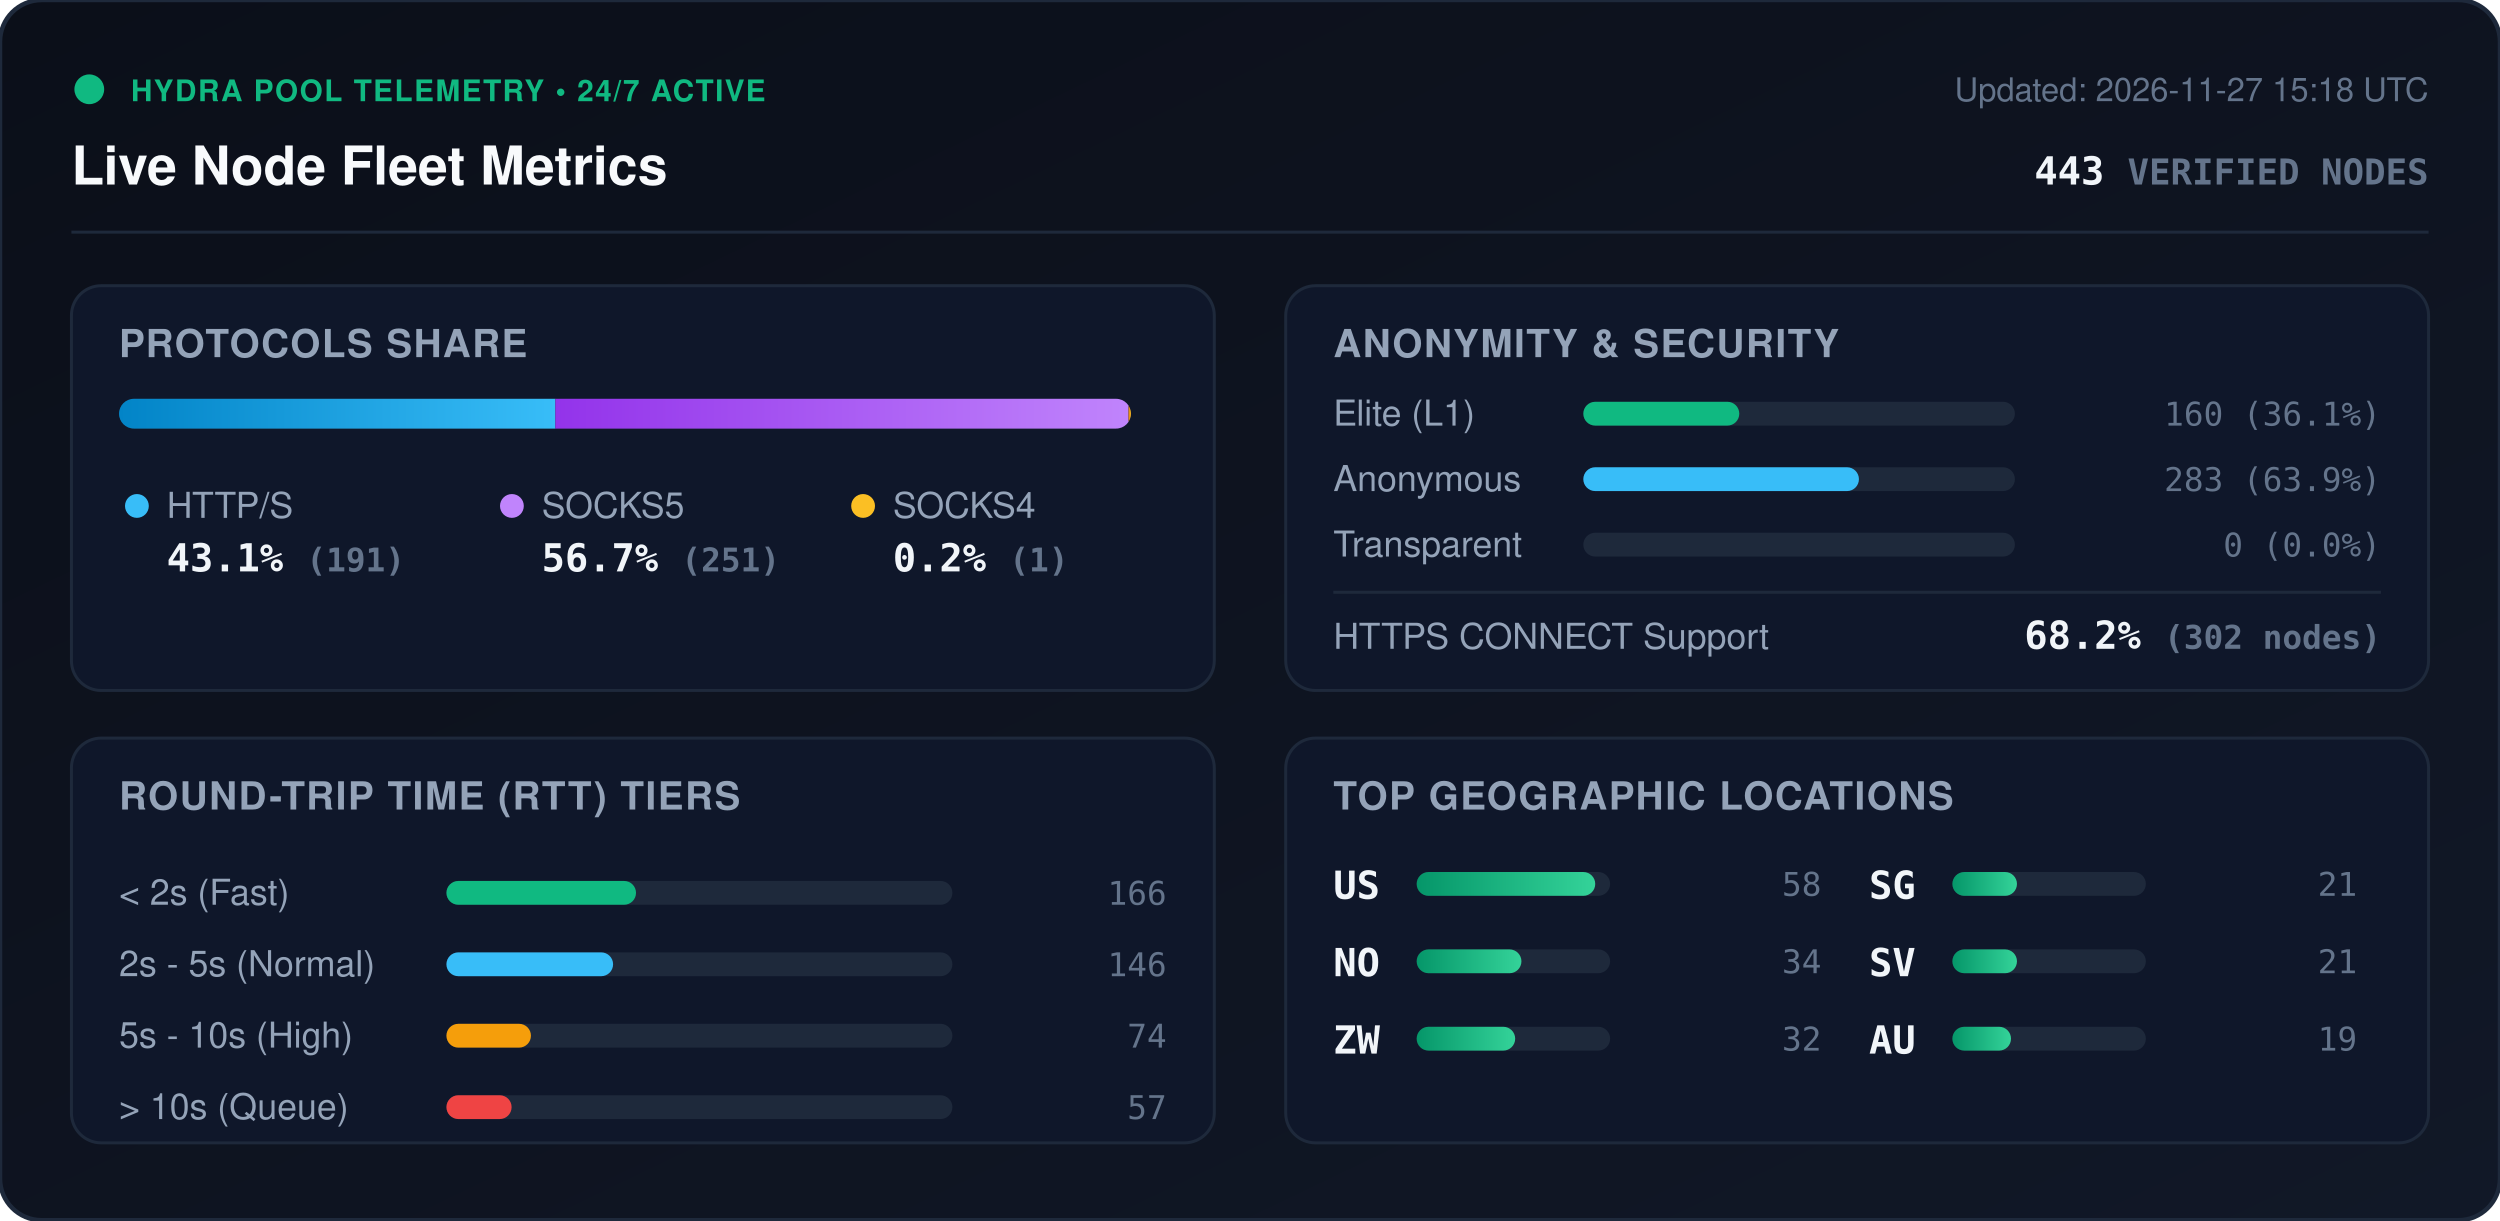
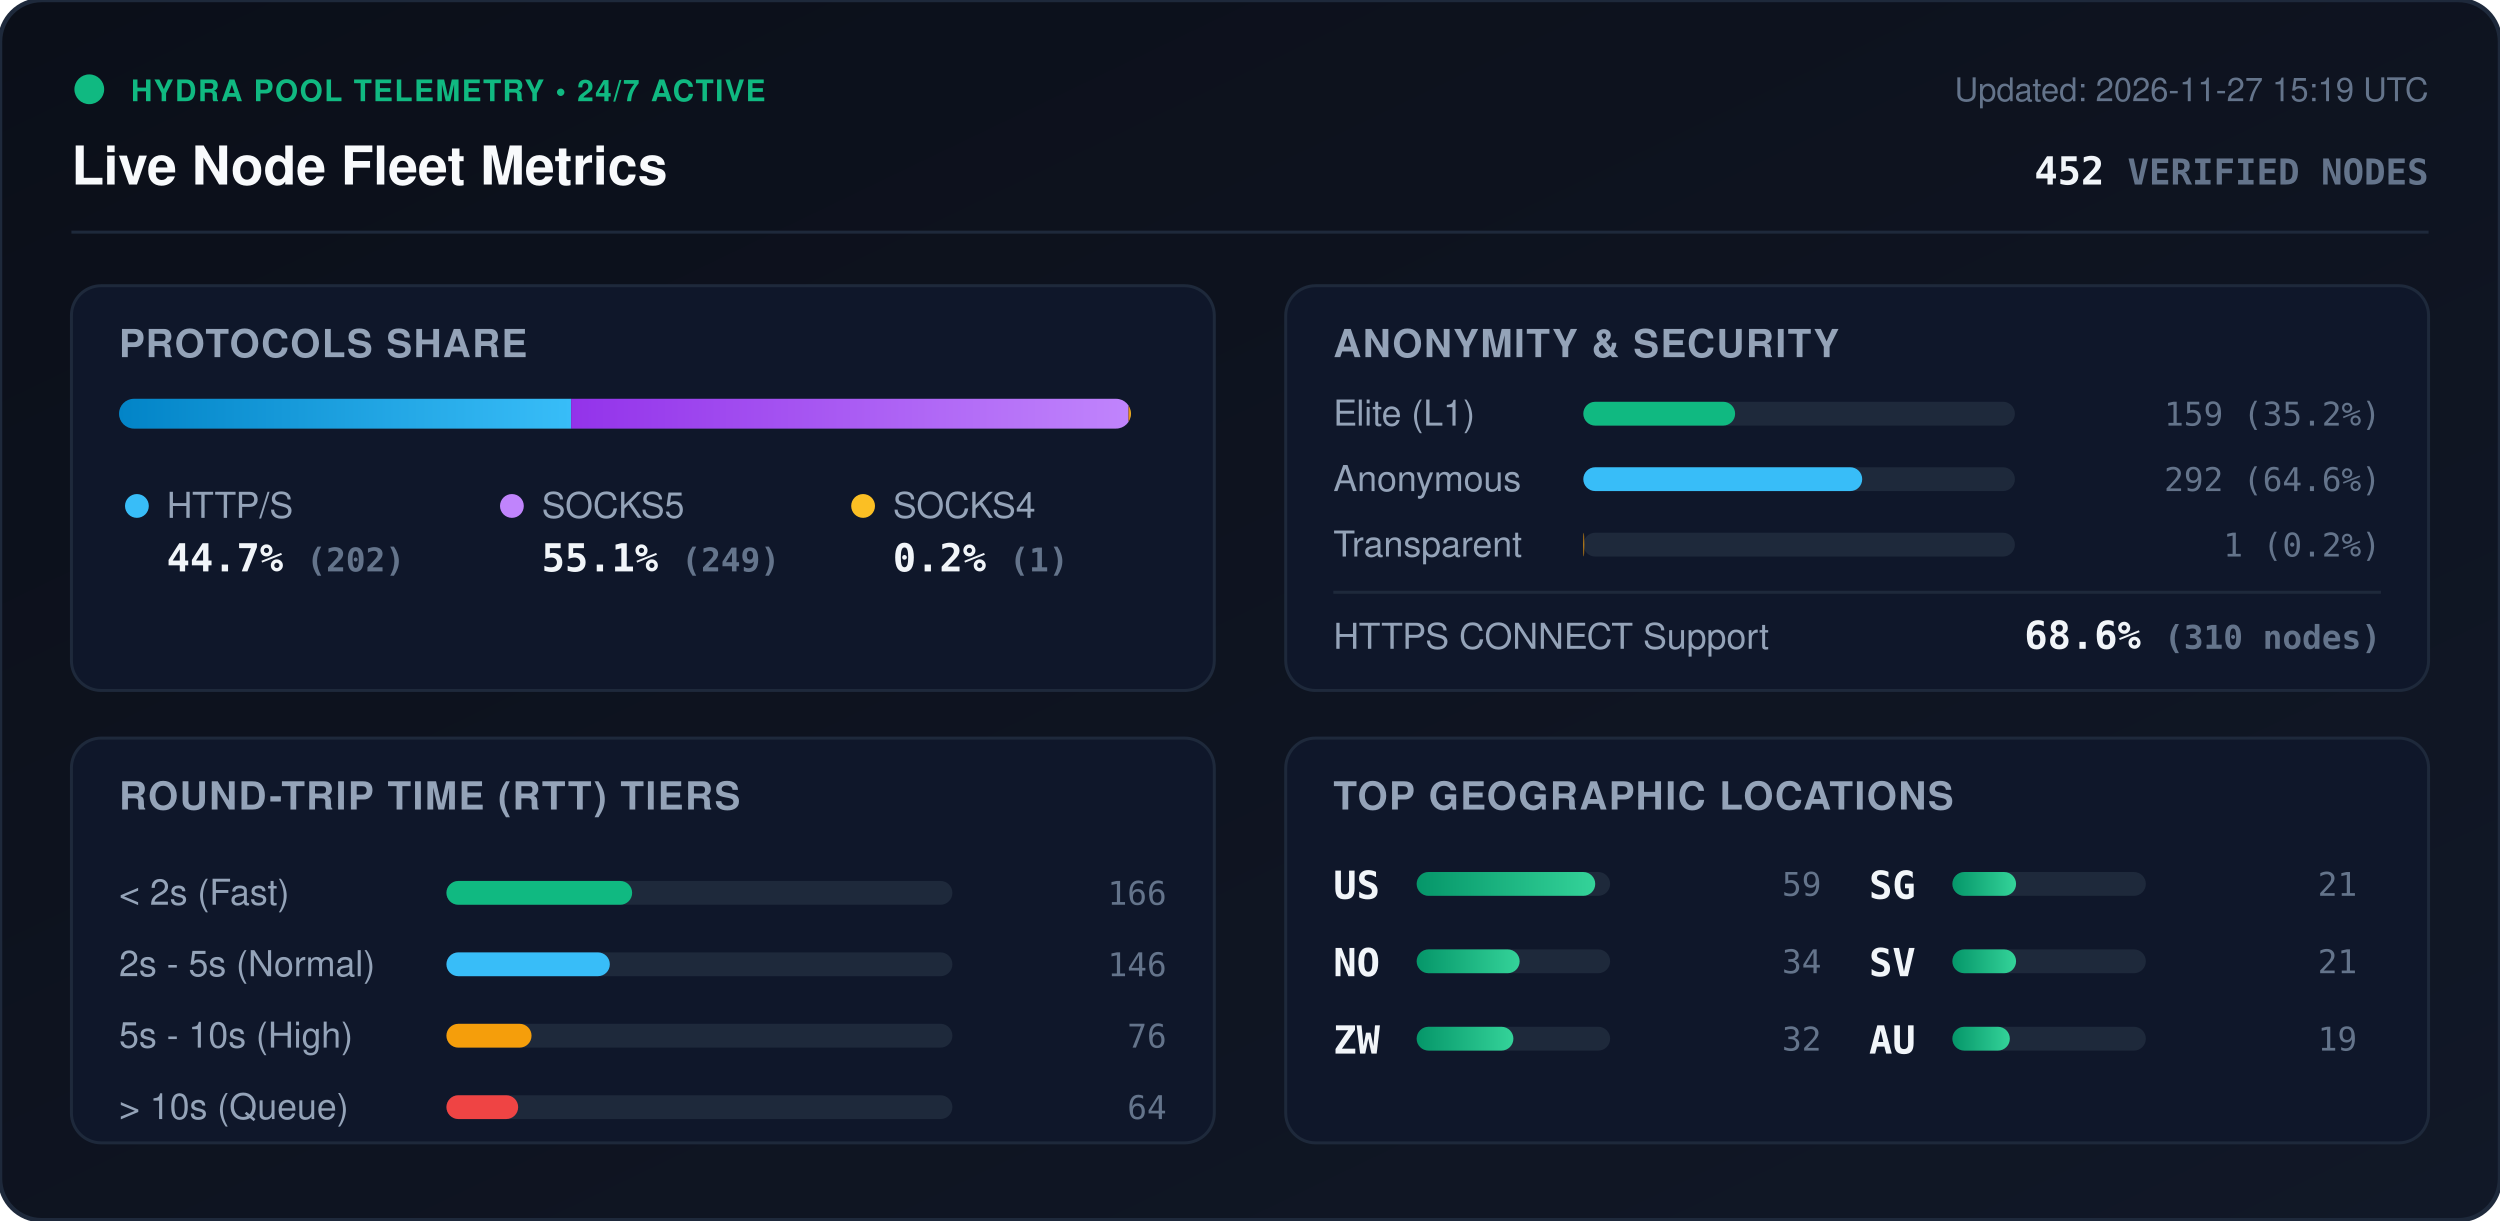
<svg xmlns="http://www.w3.org/2000/svg" viewBox="0 0 840 410" width="840" height="410" style="max-width: 100%; height: auto;">
  <defs>
    <linearGradient id="bg" x1="0%" y1="0%" x2="100%" y2="100%">
      <stop offset="0%" stop-color="#0b0f19" />
      <stop offset="100%" stop-color="#111827" />
    </linearGradient>
    <linearGradient id="bar-http" x1="0%" y1="0%" x2="100%" y2="0%">
      <stop offset="0%" stop-color="#0284c7" />
      <stop offset="100%" stop-color="#38bdf8" />
    </linearGradient>
    <linearGradient id="bar-socks5" x1="0%" y1="0%" x2="100%" y2="0%">
      <stop offset="0%" stop-color="#9333ea" />
      <stop offset="100%" stop-color="#c084fc" />
    </linearGradient>
    <linearGradient id="bar-socks4" x1="0%" y1="0%" x2="100%" y2="0%">
      <stop offset="0%" stop-color="#d97706" />
      <stop offset="100%" stop-color="#fbbf24" />
    </linearGradient>
    <linearGradient id="bar-green" x1="0%" y1="0%" x2="100%" y2="0%">
      <stop offset="0%" stop-color="#059669" />
      <stop offset="100%" stop-color="#34d399" />
    </linearGradient>
    <clipPath id="prog-track-clip">
      <rect width="340.0" height="10" rx="5" />
    </clipPath>
    <style>
      .title { font: 700 18px -apple-system, BlinkMacSystemFont, 'Segoe UI', Helvetica, Arial, sans-serif; fill: #f8fafc; }
      .sub { font: 500 11px -apple-system, BlinkMacSystemFont, 'Segoe UI', Helvetica, Arial, sans-serif; fill: #64748b; }
      .section-hdr { font: 600 13px -apple-system, BlinkMacSystemFont, 'Segoe UI', Helvetica, Arial, sans-serif; fill: #94a3b8; letter-spacing: 0.5px; }
      .metric-val { font: 700 13px -apple-system, BlinkMacSystemFont, 'Segoe UI', Helvetica, Arial, sans-serif; fill: #f1f5f9; }
      .metric-lbl { font: 500 12px -apple-system, BlinkMacSystemFont, 'Segoe UI', Helvetica, Arial, sans-serif; fill: #94a3b8; }
      .badge-txt { font: 700 10px -apple-system, BlinkMacSystemFont, 'Segoe UI', Helvetica, Arial, sans-serif; fill: #10b981; letter-spacing: 0.5px; }
      .mono { font-family: ui-monospace, SFMono-Regular, Menlo, Monaco, Consolas, monospace; }
      .pulse { animation: beacon 2s infinite ease-in-out; }
      @keyframes beacon { 0%, 100% { opacity: 1; } 50% { opacity: 0.35; } }
    </style>
  </defs>
  <rect width="840" height="410" rx="14" fill="url(#bg)" stroke="#1e293b" stroke-width="1.5" />
  <g transform="translate(24, 24)">
    <circle cx="6" cy="6" r="5" fill="#10b981" class="pulse" />
    <text x="20" y="10" class="badge-txt">HYDRA POOL TELEMETRY • 24/7 ACTIVE</text>
    <text x="0" y="38" class="title">Live Node Fleet Metrics</text>
-     <text x="792" y="10" text-anchor="end" class="sub">Updated: 2026-11-27 15:18 UTC</text>
-     <text x="792" y="38" text-anchor="end" class="metric-val mono" fill="#38bdf8">443 <tspan font-size="12" fill="#64748b">VERIFIED NODES</tspan>
+     <text x="792" y="10" text-anchor="end" class="sub">Updated: 2026-11-27 15:19 UTC</text>
+     <text x="792" y="38" text-anchor="end" class="metric-val mono" fill="#38bdf8">452 <tspan font-size="12" fill="#64748b">VERIFIED NODES</tspan>
    </text>
  </g>
  <line x1="24" y1="78" x2="816" y2="78" stroke="#1e293b" stroke-width="1" />
  <g transform="translate(24, 96)">
    <rect width="384" height="136" rx="10" fill="#0f172a" stroke="#1e293b" />
    <text x="16" y="24" class="section-hdr">PROTOCOLS SHARE</text>
    <g transform="translate(16, 38)">
      <rect width="340.0" height="10" rx="5" fill="#1e293b" />
      <g clip-path="url(#prog-track-clip)">
-         <rect x="0" width="146.6" height="10" fill="url(#bar-http)" />
-         <rect x="146.6" width="192.6" height="10" fill="url(#bar-socks5)" />
+         <rect x="0" width="151.9" height="10" fill="url(#bar-http)" />
+         <rect x="151.9" width="187.3" height="10" fill="url(#bar-socks5)" />
        <rect x="339.2" width="0.8" height="10" fill="url(#bar-socks4)" />
      </g>
    </g>
    <g transform="translate(16, 68)">
      <circle cx="6" cy="6" r="4" fill="#38bdf8" />
      <text x="16" y="10" class="metric-lbl">HTTP/S</text>
-       <text x="16" y="28" class="metric-val mono">43.1% <tspan font-size="11" fill="#64748b">(191)</tspan>
+       <text x="16" y="28" class="metric-val mono">44.7% <tspan font-size="11" fill="#64748b">(202)</tspan>
      </text>
      <circle cx="132" cy="6" r="4" fill="#c084fc" />
      <text x="142" y="10" class="metric-lbl">SOCKS5</text>
-       <text x="142" y="28" class="metric-val mono">56.7% <tspan font-size="11" fill="#64748b">(251)</tspan>
+       <text x="142" y="28" class="metric-val mono">55.1% <tspan font-size="11" fill="#64748b">(249)</tspan>
      </text>
      <circle cx="250" cy="6" r="4" fill="#fbbf24" />
      <text x="260" y="10" class="metric-lbl">SOCKS4</text>
      <text x="260" y="28" class="metric-val mono">0.2% <tspan font-size="11" fill="#64748b">(1)</tspan>
      </text>
    </g>
  </g>
  <g transform="translate(432, 96)">
    <rect width="384" height="136" rx="10" fill="#0f172a" stroke="#1e293b" />
    <text x="16" y="24" class="section-hdr">ANONYMITY &amp; SECURITY</text>
    <text x="16" y="47" class="metric-lbl">Elite (L1)</text>
    <rect x="100" y="39" width="145.0" height="8" rx="4" fill="#1e293b" />
-     <rect x="100" y="39" width="52.4" height="8" rx="4" fill="#10b981" />
-     <text x="368" y="47" text-anchor="end" class="mono sub" fill="#e2e8f0">160 (36.1%)</text>
+     <rect x="100" y="39" width="51.0" height="8" rx="4" fill="#10b981" />
+     <text x="368" y="47" text-anchor="end" class="mono sub" fill="#e2e8f0">159 (35.2%)</text>
    <text x="16" y="69" class="metric-lbl">Anonymous</text>
    <rect x="100" y="61" width="145.0" height="8" rx="4" fill="#1e293b" />
-     <rect x="100" y="61" width="92.6" height="8" rx="4" fill="#38bdf8" />
-     <text x="368" y="69" text-anchor="end" class="mono sub" fill="#e2e8f0">283 (63.9%)</text>
+     <rect x="100" y="61" width="93.7" height="8" rx="4" fill="#38bdf8" />
+     <text x="368" y="69" text-anchor="end" class="mono sub" fill="#e2e8f0">292 (64.6%)</text>
    <text x="16" y="91" class="metric-lbl">Transparent</text>
    <rect x="100" y="83" width="145.0" height="8" rx="4" fill="#1e293b" />
-     <rect x="100" y="83" width="0.0" height="8" rx="4" fill="#f59e0b" />
-     <text x="368" y="91" text-anchor="end" class="mono sub" fill="#e2e8f0">0 (0.0%)</text>
+     <rect x="100" y="83" width="0.3" height="8" rx="4" fill="#f59e0b" />
+     <text x="368" y="91" text-anchor="end" class="mono sub" fill="#e2e8f0">1 (0.2%)</text>
    <line x1="16" y1="103" x2="368" y2="103" stroke="#1e293b" stroke-width="1" />
    <text x="16" y="122" class="metric-lbl">HTTPS CONNECT Support</text>
-     <text x="368" y="122" text-anchor="end" class="metric-val mono" fill="#34d399">68.2% <tspan font-size="11" fill="#64748b">(302 nodes)</tspan>
+     <text x="368" y="122" text-anchor="end" class="metric-val mono" fill="#34d399">68.6% <tspan font-size="11" fill="#64748b">(310 nodes)</tspan>
    </text>
  </g>
  <g transform="translate(24, 248)">
    <rect width="384" height="136" rx="10" fill="#0f172a" stroke="#1e293b" />
    <text x="16" y="24" class="section-hdr">ROUND-TRIP TIME (RTT) TIERS</text>
    <g transform="translate(16, 42)">
      <text x="0" y="14" class="metric-lbl">&lt; 2s (Fast)</text>
      <rect x="110" y="6" width="170" height="8" rx="4" fill="#1e293b" />
-       <rect x="110" y="6" width="63.7" height="8" rx="4" fill="#10b981" />
+       <rect x="110" y="6" width="62.4" height="8" rx="4" fill="#10b981" />
      <text x="352" y="14" text-anchor="end" class="mono sub">166</text>
      <text x="0" y="38" class="metric-lbl">2s - 5s (Normal)</text>
      <rect x="110" y="30" width="170" height="8" rx="4" fill="#1e293b" />
-       <rect x="110" y="30" width="56.0" height="8" rx="4" fill="#38bdf8" />
+       <rect x="110" y="30" width="54.9" height="8" rx="4" fill="#38bdf8" />
      <text x="352" y="38" text-anchor="end" class="mono sub">146</text>
      <text x="0" y="62" class="metric-lbl">5s - 10s (High)</text>
      <rect x="110" y="54" width="170" height="8" rx="4" fill="#1e293b" />
-       <rect x="110" y="54" width="28.4" height="8" rx="4" fill="#f59e0b" />
-       <text x="352" y="62" text-anchor="end" class="mono sub">74</text>
+       <rect x="110" y="54" width="28.6" height="8" rx="4" fill="#f59e0b" />
+       <text x="352" y="62" text-anchor="end" class="mono sub">76</text>
      <text x="0" y="86" class="metric-lbl">&gt; 10s (Queue)</text>
      <rect x="110" y="78" width="170" height="8" rx="4" fill="#1e293b" />
-       <rect x="110" y="78" width="21.9" height="8" rx="4" fill="#ef4444" />
-       <text x="352" y="86" text-anchor="end" class="mono sub">57</text>
+       <rect x="110" y="78" width="24.1" height="8" rx="4" fill="#ef4444" />
+       <text x="352" y="86" text-anchor="end" class="mono sub">64</text>
    </g>
  </g>
  <g transform="translate(432, 248)">
    <rect width="384" height="136" rx="10" fill="#0f172a" stroke="#1e293b" />
    <text x="16" y="24" class="section-hdr">TOP GEOGRAPHIC LOCATIONS</text>
    <g transform="translate(16, 42)">
      <g transform="translate(0, 0)">
        <text x="0" y="12" class="mono metric-val" font-size="12">US</text>
        <rect x="28" y="3" width="65" height="8" rx="4" fill="#1e293b" />
        <rect x="28" y="3" width="60.0" height="8" rx="4" fill="url(#bar-green)" />
-         <text x="164" y="11" text-anchor="end" class="mono sub">58</text>
+         <text x="164" y="11" text-anchor="end" class="mono sub">59</text>
      </g>
      <g transform="translate(0, 26)">
        <text x="0" y="12" class="mono metric-val" font-size="12">NO</text>
        <rect x="28" y="3" width="65" height="8" rx="4" fill="#1e293b" />
-         <rect x="28" y="3" width="35.2" height="8" rx="4" fill="url(#bar-green)" />
+         <rect x="28" y="3" width="34.6" height="8" rx="4" fill="url(#bar-green)" />
        <text x="164" y="11" text-anchor="end" class="mono sub">34</text>
      </g>
      <g transform="translate(0, 52)">
        <text x="0" y="12" class="mono metric-val" font-size="12">ZW</text>
        <rect x="28" y="3" width="65" height="8" rx="4" fill="#1e293b" />
-         <rect x="28" y="3" width="33.1" height="8" rx="4" fill="url(#bar-green)" />
+         <rect x="28" y="3" width="32.5" height="8" rx="4" fill="url(#bar-green)" />
        <text x="164" y="11" text-anchor="end" class="mono sub">32</text>
      </g>
      <g transform="translate(180, 0)">
        <text x="0" y="12" class="mono metric-val" font-size="12">SG</text>
        <rect x="28" y="3" width="65" height="8" rx="4" fill="#1e293b" />
-         <rect x="28" y="3" width="21.7" height="8" rx="4" fill="url(#bar-green)" />
+         <rect x="28" y="3" width="21.4" height="8" rx="4" fill="url(#bar-green)" />
        <text x="164" y="11" text-anchor="end" class="mono sub">21</text>
      </g>
      <g transform="translate(180, 26)">
        <text x="0" y="12" class="mono metric-val" font-size="12">SV</text>
        <rect x="28" y="3" width="65" height="8" rx="4" fill="#1e293b" />
-         <rect x="28" y="3" width="21.7" height="8" rx="4" fill="url(#bar-green)" />
+         <rect x="28" y="3" width="21.4" height="8" rx="4" fill="url(#bar-green)" />
        <text x="164" y="11" text-anchor="end" class="mono sub">21</text>
      </g>
      <g transform="translate(180, 52)">
        <text x="0" y="12" class="mono metric-val" font-size="12">AU</text>
        <rect x="28" y="3" width="65" height="8" rx="4" fill="#1e293b" />
-         <rect x="28" y="3" width="19.7" height="8" rx="4" fill="url(#bar-green)" />
+         <rect x="28" y="3" width="19.3" height="8" rx="4" fill="url(#bar-green)" />
        <text x="164" y="11" text-anchor="end" class="mono sub">19</text>
      </g>
    </g>
  </g>
</svg>
